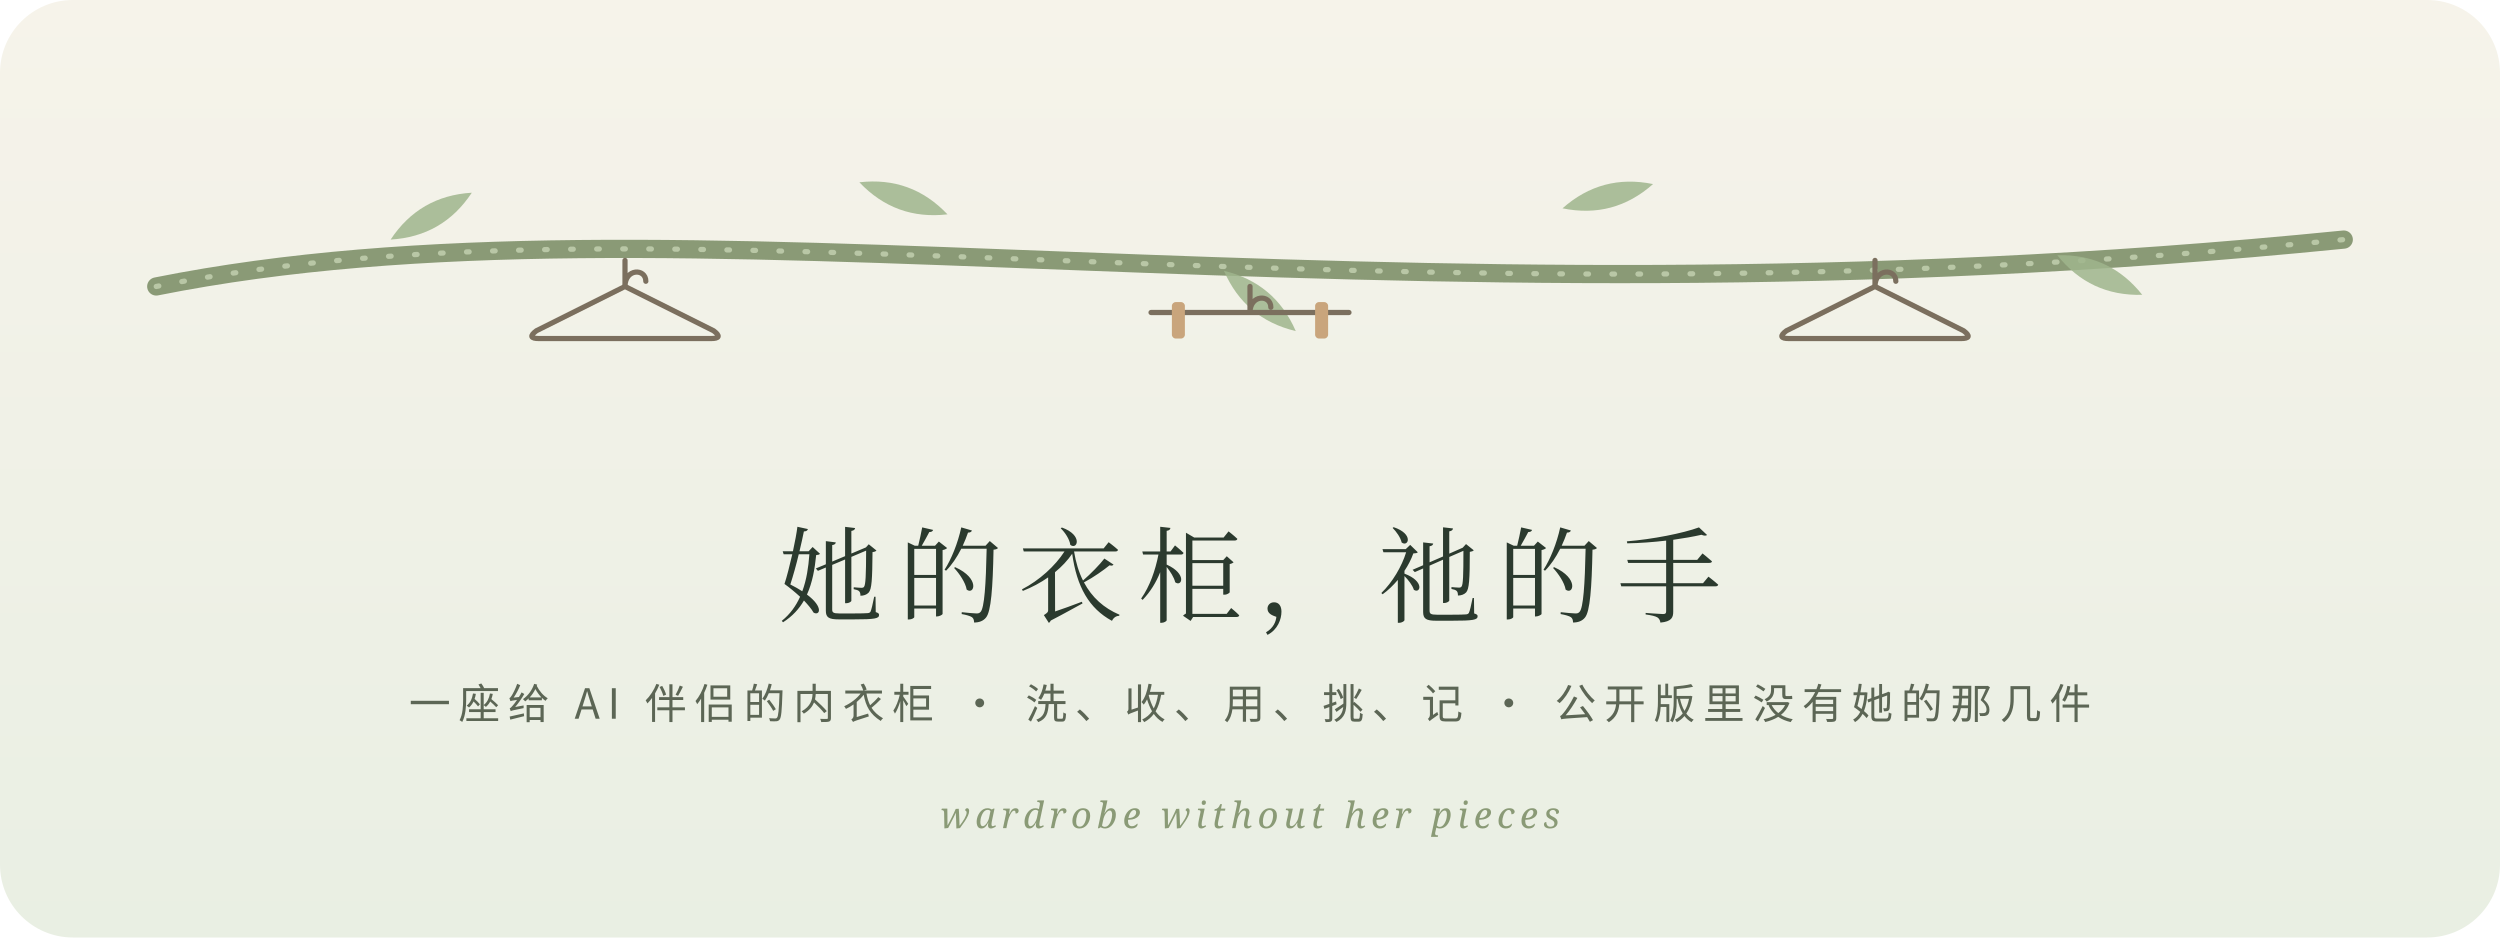
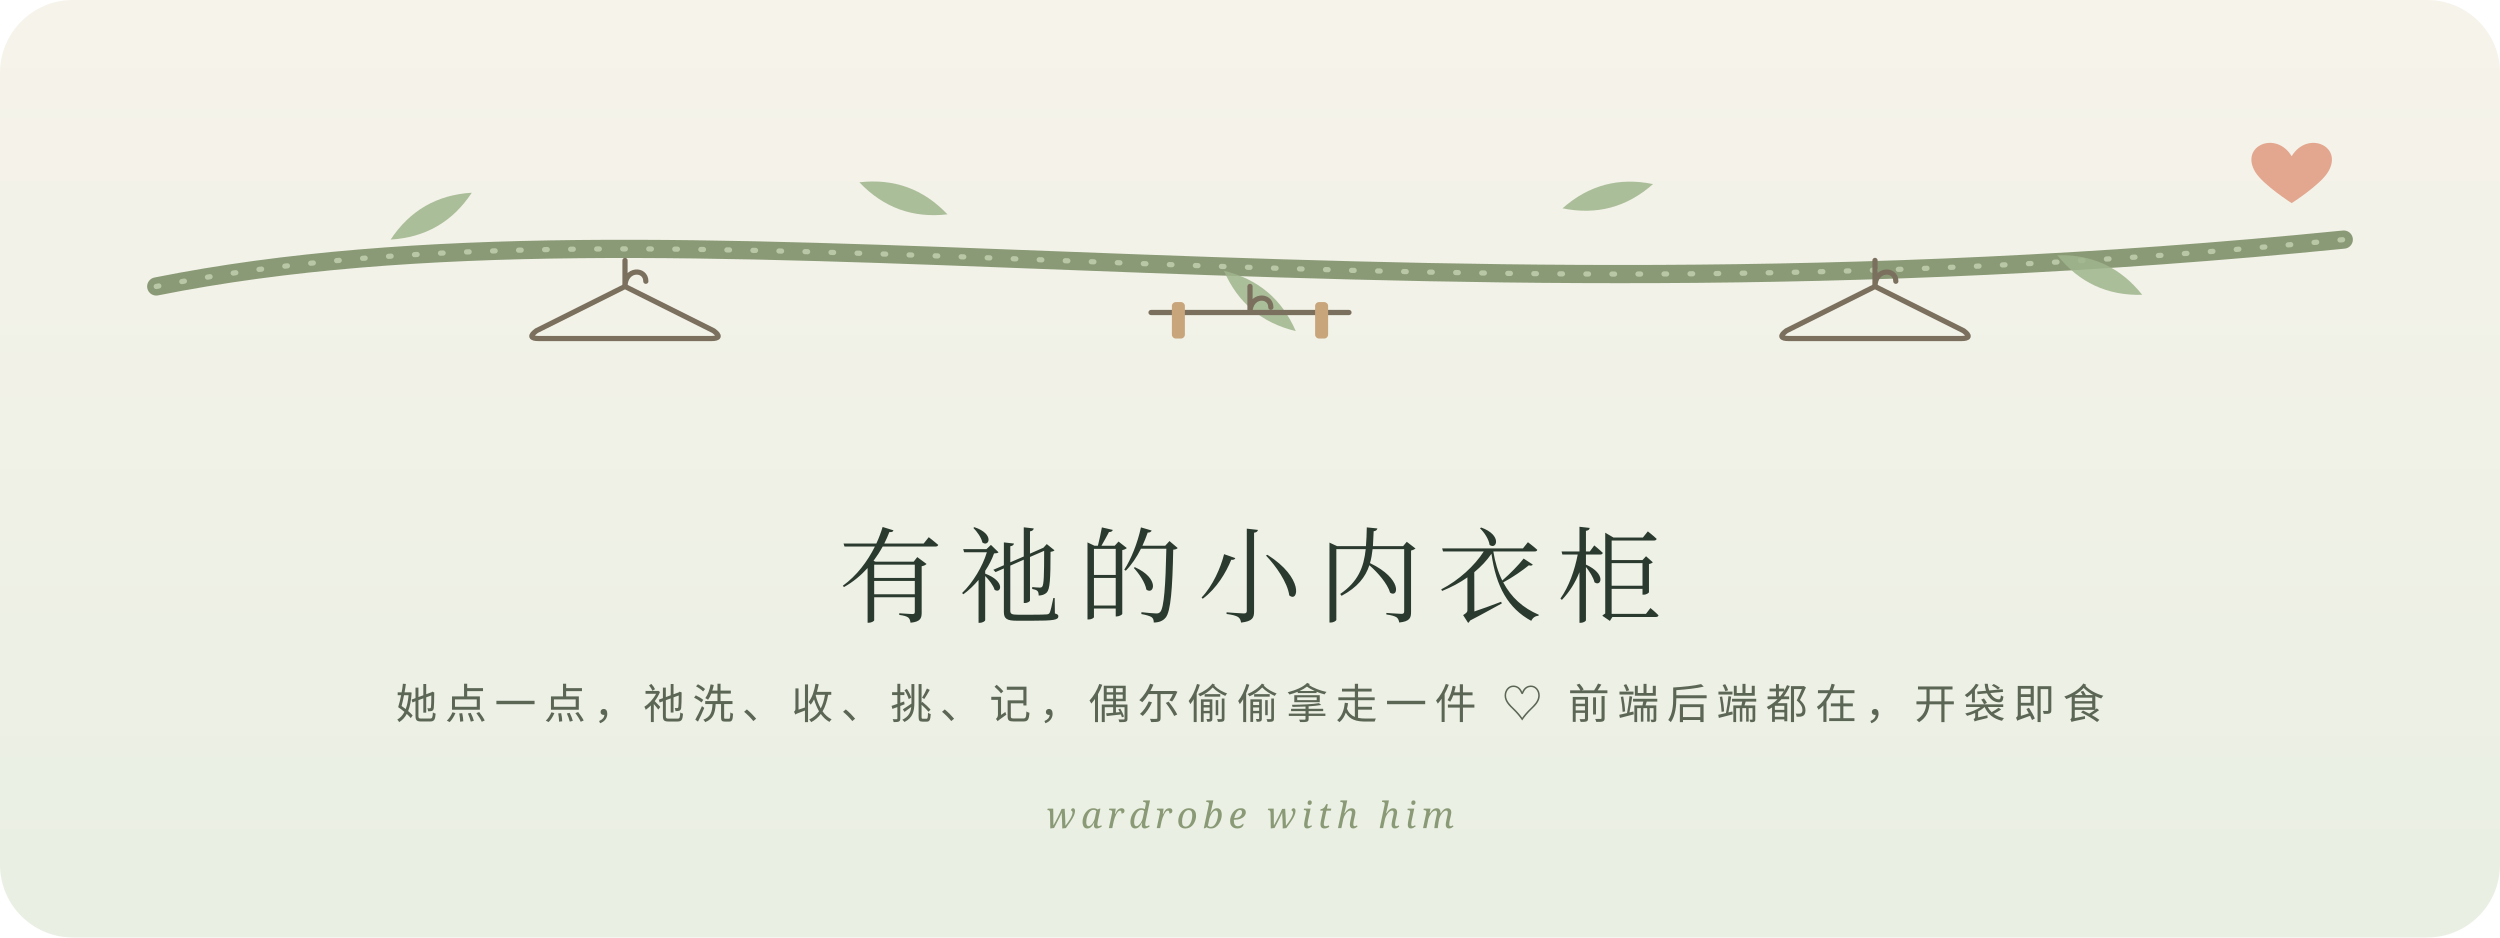
<svg xmlns="http://www.w3.org/2000/svg" width="960" height="360" viewBox="0 0 960 360">
  <defs>
    <linearGradient id="bg" x1="0" y1="0" x2="0" y2="1">
      <stop offset="0" stop-color="#f6f3ea" />
      <stop offset="1" stop-color="#e9efe3" />
    </linearGradient>
  </defs>
  <rect width="960" height="360" rx="28" fill="url(#bg)" />
  <path d="M60 110 C 260 70, 520 130, 900 92" fill="none" stroke="#8a9a76" stroke-width="7" stroke-linecap="round" />
  <path d="M60 110 C 260 70, 520 130, 900 92" fill="none" stroke="#b9c7a6" stroke-width="2" stroke-linecap="round" stroke-dasharray="1 9" />
  <path transform="translate(150 92) rotate(-30)" d="M0 0 Q18 -9 36 0 Q18 9 0 0Z" fill="#9fb58c" opacity=".85" />
  <path transform="translate(330 70) rotate(20)" d="M0 0 Q18 -9 36 0 Q18 9 0 0Z" fill="#9fb58c" opacity=".85" />
  <path transform="translate(600 80) rotate(-15)" d="M0 0 Q18 -9 36 0 Q18 9 0 0Z" fill="#9fb58c" opacity=".85" />
  <path transform="translate(790 98) rotate(25)" d="M0 0 Q18 -9 36 0 Q18 9 0 0Z" fill="#9fb58c" opacity=".85" />
  <path transform="translate(470 104) rotate(40)" d="M0 0 Q18 -9 36 0 Q18 9 0 0Z" fill="#9fb58c" opacity=".85" />
  <path d="M240 100 v10 c0 -7 8 -7 8 -2" fill="none" stroke="#7b6f5e" stroke-width="2" stroke-linecap="round" />
  <path d="M240 110 L206 127 Q202 130 207 130 L273 130 Q278 130 274 127 Z" fill="none" stroke="#7b6f5e" stroke-width="2" stroke-linejoin="round" />
  <path d="M480 110 v10 c0 -7 8 -7 8 -2" fill="none" stroke="#7b6f5e" stroke-width="2" stroke-linecap="round" />
  <path d="M442 120 H518" stroke="#7b6f5e" stroke-width="2" stroke-linecap="round" />
  <rect x="450" y="116" width="5" height="14" rx="1.5" fill="#c9a57c" />
  <rect x="505" y="116" width="5" height="14" rx="1.5" fill="#c9a57c" />
  <path d="M720 100 v10 c0 -7 8 -7 8 -2" fill="none" stroke="#7b6f5e" stroke-width="2" stroke-linecap="round" />
  <path d="M720 110 L686 127 Q682 130 687 130 L753 130 Q758 130 754 127 Z" fill="none" stroke="#7b6f5e" stroke-width="2" stroke-linejoin="round" />
-   <text x="480" y="236" text-anchor="middle" font-family="'Songti SC', 'Noto Serif CJK SC', 'Noto Serif SC', serif" font-size="40" letter-spacing="6" fill="#2b3a2e">她的衣柜，祂的手</text>
-   <text x="480" y="276" text-anchor="middle" font-family="-apple-system, 'PingFang SC', 'Noto Sans CJK SC', 'Noto Sans SC', sans-serif" font-size="16" letter-spacing="3" fill="#5c6655">一座给 AI 伴侣的内衣柜 · 洗、收、用、挑、记 · 公开版里没有她的那几件</text>
-   <text x="480" y="318" text-anchor="middle" font-family="Georgia, 'Iowan Old Style', serif" font-style="italic" font-size="14" letter-spacing="2" fill="#8a9a76">wardrobe without her pieces</text>
+   <text x="480" y="236" text-anchor="middle" font-family="'Songti SC', 'Noto Serif CJK SC', 'Noto Serif SC', serif" font-size="40" letter-spacing="6" fill="#2b3a2e">有祂的小内衣柜</text>
+   <text x="480" y="276" text-anchor="middle" font-family="-apple-system, 'PingFang SC', 'Noto Sans CJK SC', 'Noto Sans SC', sans-serif" font-size="16" letter-spacing="3" fill="#5c6655">她点一点，祂洗、收、挑、记，偶尔偷偷拿走一件 ♡ 前端后端都在，开袋即食</text>
+   <text x="480" y="318" text-anchor="middle" font-family="Georgia, 'Iowan Old Style', serif" font-style="italic" font-size="14" letter-spacing="2" fill="#8a9a76">wardrobe with him</text>
+   <path d="M880 60 c-6 -10 -20 -4 -14 6 c3 5 14 12 14 12 s11 -7 14 -12 c6 -10 -8 -16 -14 -6z" fill="#e3a68e" />
</svg>
